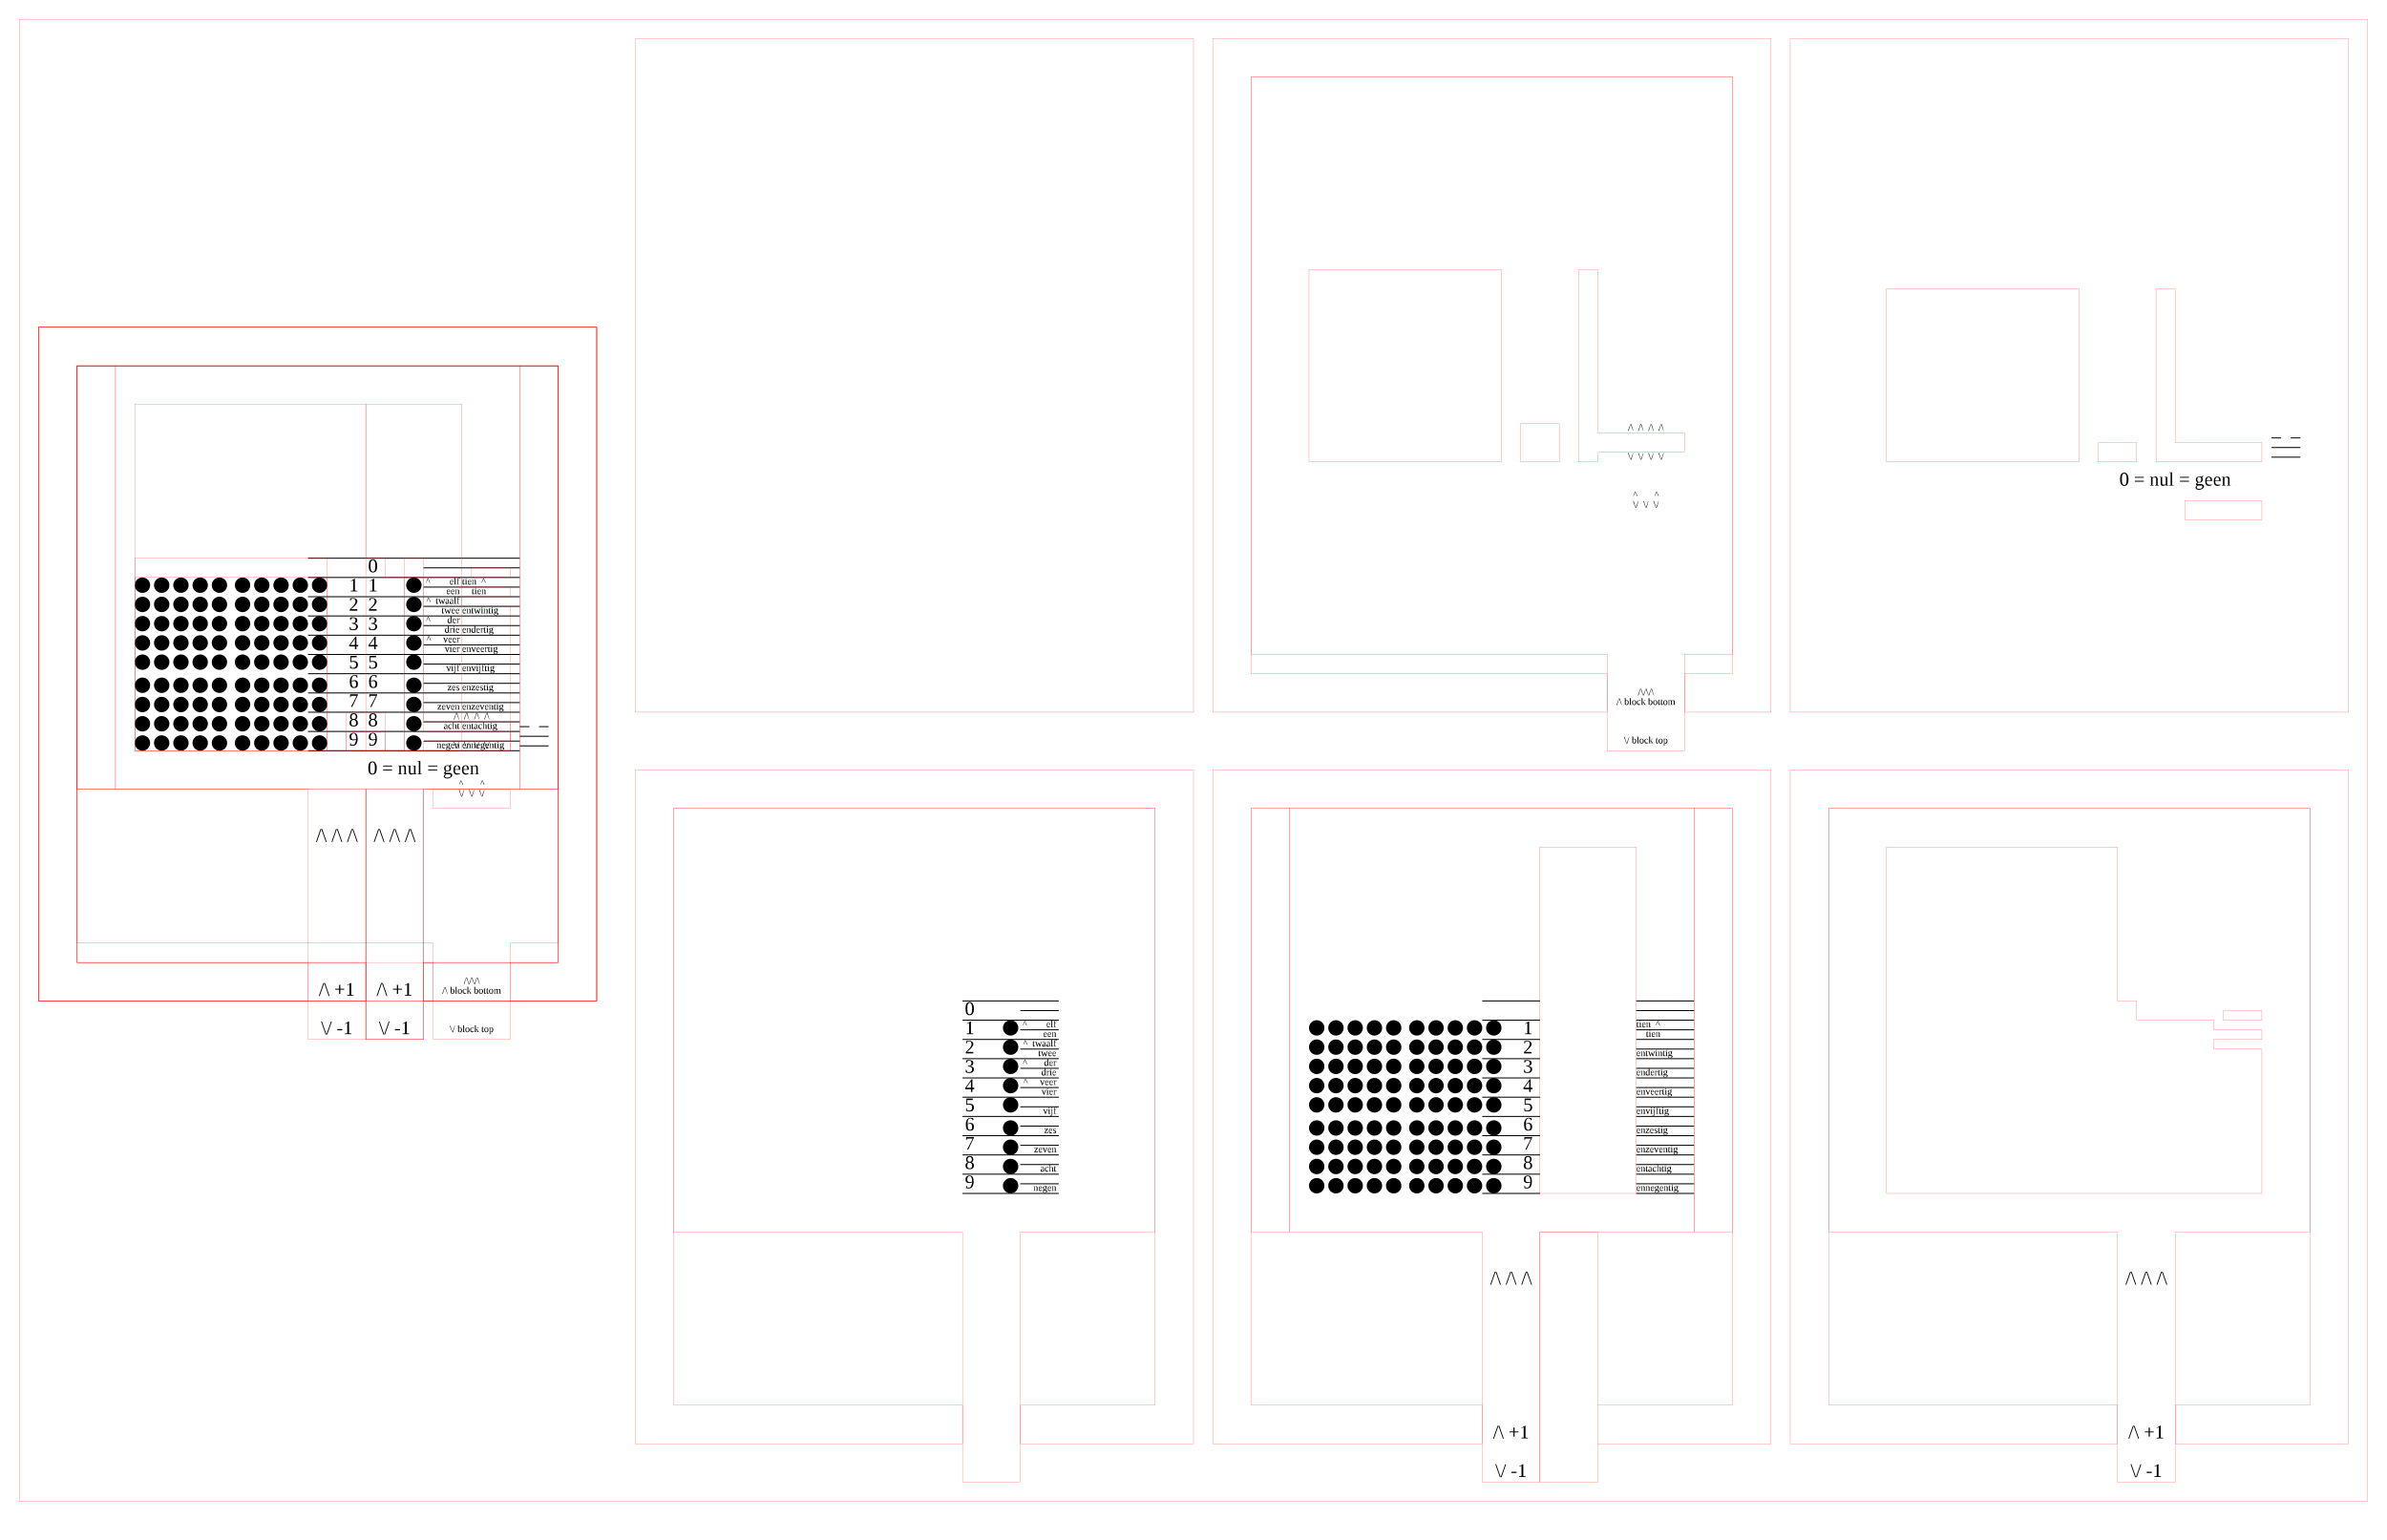
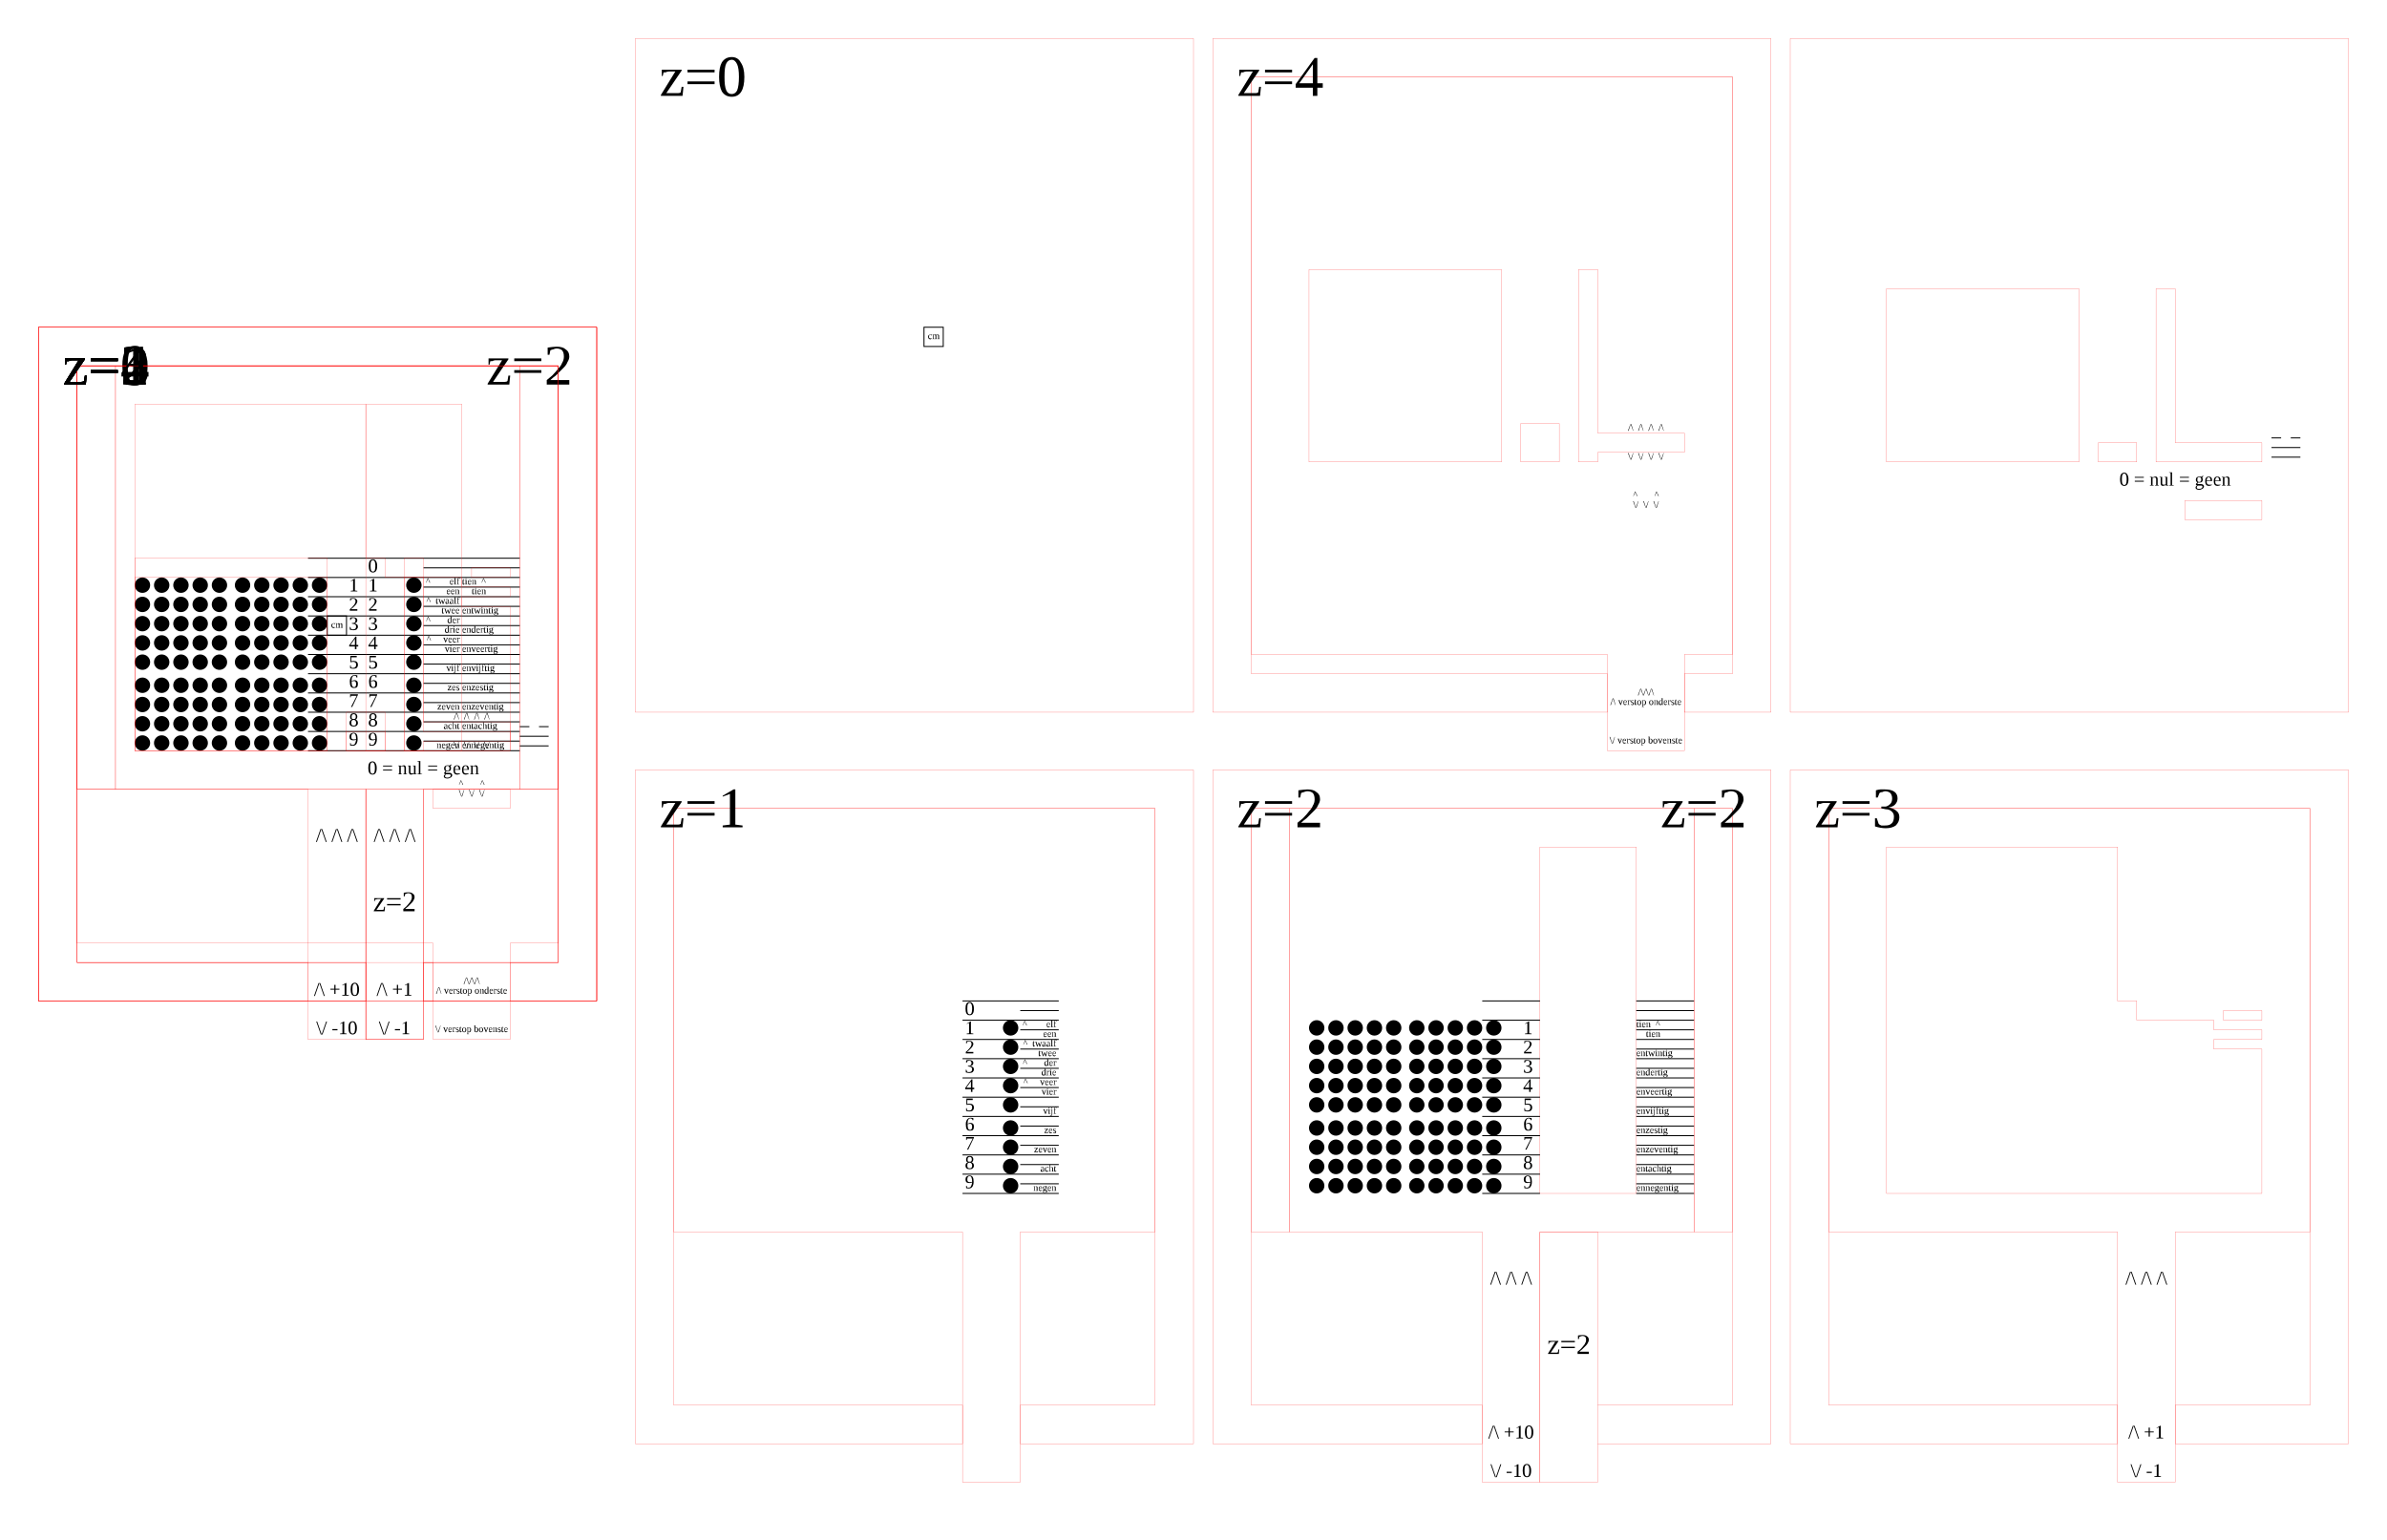
- <svg xmlns="http://www.w3.org/2000/svg" viewBox="-33 -2 124 80" width="62cm" height="40cm" preserveAspectRatio="xMidYMid meet">
+ <svg xmlns="http://www.w3.org/2000/svg" viewBox="-33 -2 124 80" width="124cm" height="80cm" preserveAspectRatio="xMidYMid meet">
  <style>
		rect,path{
			stroke:red;
   		    stroke-width: 0.01;
			fill-rule: nonzero;
			fill-opacity:0;
		}
- 		path.draw{
+ 		rect.draw,path.draw{
			stroke:black;
			stroke-width: 0.05;
		}
		text,tspan{
			dominant-baseline:middle;
		}
		.digit{
			font-size:1px;
			text-anchor:middle; 
		}
		.chars{
			font-size:0.5px;
		}
	</style>
  <defs>
    <text id="OneNine" class="digit">
      <tspan x="0" dy="1">1</tspan>
      <tspan x="0" dy="1">2</tspan>
      <tspan x="0" dy="1">3</tspan>
      <tspan x="0" dy="1">4</tspan>
      <tspan x="0" dy="1">5</tspan>
      <tspan x="0" dy="1">6</tspan>
      <tspan x="0" dy="1">7</tspan>
      <tspan x="0" dy="1">8</tspan>
      <tspan x="0" dy="1">9</tspan>
      <tspan x="0" dy="1" xml:space="preserve"> </tspan>
    </text>
    <g id="col_emoji" transform="translate(0,-1)">
      <g transform="translate(0,-0.1)">
        <circle r="0.4" cy="1" />
        <circle r="0.4" cy="2" />
        <circle r="0.4" cy="3" />
        <circle r="0.4" cy="4" />
        <circle r="0.4" cy="5" />
      </g>
      <g transform="translate(0,+0.1)">
        <circle r="0.4" cy="6" />
        <circle r="0.4" cy="7" />
        <circle r="0.4" cy="8" />
        <circle r="0.4" cy="9" />
      </g>
    </g>
    <g id="col5_emoji">
      <use x="0" href="#col_emoji" />
      <use x="1" href="#col_emoji" />
      <use x="2" href="#col_emoji" />
      <use x="3" href="#col_emoji" />
      <use x="4" href="#col_emoji" />
    </g>
-     <rect id="z0" width="29" height="35" fill="red" />
-     <g id="z1" transform="translate(0,11)">
-       <path fill="red" d="M17,22 v2 h-17 v-35 h29 v35 h-9 v-2 h7 v-31 h-25 v31 z" />
-       <g transform="translate(0,9)">
+     <g id="z0">
+       <rect width="29" height="35" fill="red" />
+       <g transform="translate(15,15)">
+         <rect class="draw" width="1" height="1" />
+         <text class="chars" x="0.2" y="0.5">cm</text>
+       </g>
+       <g transform="translate(3.5,2.3)scale(3)">
+         <text class="digit">z=0</text>
+       </g>
+     </g>
+     <g id="z1">
+       <path fill="red" d="M0,0 h29 v35 h-9 v-2 h7 v-31 h-25 v31 h15 v2 h-17 z" />
+       <g transform="translate(2,2)translate(0,9)">
        <g id="shift_ones_bottom" transform="translate(0,-9)">
-           <path fill="orange" d="M2,0 v-9 h25 v9 v13 h-7 v13 h-3 v-13 h-15 z" />
-           <g transform="translate(17,1)">
+           <path fill="orange" d="M0,0 h25 v22 h-7 v13 h-3 v-13 h-15 z" />
+           <g transform="translate(15,10)">
            <g transform="translate(0.5,0.5)">
              <use href="#OneNine" />
              <text class="digit">
                <tspan>0</tspan>
                <tspan x="0" dy="1" xml:space="preserve"> </tspan>
              </text>
              <use x="2" y="1" href="#col_emoji" />
            </g>
            <g transform="translate(5,-0.25)">
              <text class="chars" text-anchor="end">
                <tspan x="0" dy="1.5" xml:space="preserve">^        elf</tspan>
                <tspan x="0" dy="0.5">een</tspan>
                <tspan x="0" dy="0.5" xml:space="preserve">^  twaalf</tspan>
                <tspan x="0" dy="0.5">twee</tspan>
                <tspan x="0" dy="0.5" xml:space="preserve">^       der</tspan>
                <tspan x="0" dy="0.5">drie</tspan>
                <tspan x="0" dy="0.5" xml:space="preserve">^     veer</tspan>
                <tspan x="0" dy="0.5">vier</tspan>
                <tspan x="0" dy="1">vijf</tspan>
                <tspan x="0" dy="1">zes</tspan>
                <tspan x="0" dy="1">zeven</tspan>
                <tspan x="0" dy="1">acht</tspan>
                <tspan x="0" dy="1">negen</tspan>
                <tspan x="0" dy="0.5" xml:space="preserve"> </tspan>
              </text>
              <path class="draw" d="M-5,0.25 h5 m-5,1 h5 m-5,1 h5 m-5,1 h5 m-5,1 h5 m-5,1 h5 m-5,1 h5 m-5,1 h5 m-5,1 h5 m-5,1 h5 m-5,1 h5 m-5,1" />
              <path class="draw" d="M-2,0.75 h2 m-2,1 h2 m-2,1 h2 m-2,1 h2 m-2,1 h2 m-2,1 h2 m-2,1 h2 m-2,1 h2 m-2,1 h2 m-2,1 h2 m-2,1" />
            </g>
          </g>
        </g>
      </g>
-     </g>
-     <g id="z2" transform="translate(0,11)">
-       <path fill="red" d="M14,22 v2 h-14 v-35 h29 v35 h-9 v-2 h7 v-31 h-25 v31 z     M17,13 v13 h3 v-13 z" />
-       <g transform="translate(0,9)">
-         <g id="shift_tens" transform="translate(0,-9)">
-           <rect fill="orange" x="2" y="-9" width="2" height="22" />
-           <rect fill="lightgreen" x="25" y="-9" width="2" height="22" />
-           <path fill="yellow" d="M4,0 v-9 h21 v9 v13 h-8 v13 h-3 v-13 h-10 z      M17,-7 v18 h5 v-18 z" />
-           <g transform="translate(16,1)">
-             <g transform="translate(0.5,0.5)">
-               <g transform="translate(-11,1)">
-                 <use x="-0.1" href="#col5_emoji" />
-                 <g transform="translate(5,0)">
-                   <use x="+0.1" href="#col5_emoji" />
+       <g transform="translate(3.5,2.3)scale(3)">
+         <text class="digit">z=1</text>
+       </g>
+     </g>
+     <g id="z2">
+       <path fill="red" d="M 14,33 v2 h-14 v-35 h29 v35 h-9 v-2 h7 v-31 h-25 v31 z                         M17,24 v13 h3 v-13 z" />
+       <g transform="translate(2,2)">
+         <rect fill="orange" width="2" height="22" />
+         <rect fill="lightgreen" x="23" width="2" height="22" />
+         <g transform="translate(0,9)">
+           <g id="shift_tens" transform="translate(0,-9)">
+             <path fill="yellow" d="M  2,9 v-9 h21 v9 v13 h-8 v13 h-3 v-13 h-10 z             M15,2 v18 h5 v-18 z" />
+             <g transform="translate(14,10)">
+               <g transform="translate(0.5,0.5)">
+                 <g transform="translate(-11,1)">
+                   <use x="-0.1" href="#col5_emoji" />
+                   <g transform="translate(5,0)">
+                     <use x="+0.1" href="#col5_emoji" />
+                   </g>
                </g>
-               </g>
-               <use href="#OneNine" />
-             </g>
-             <g transform="translate(6,-0.25)">
-               <text class="chars" text-anchor="start">
-                 <tspan x="0" dy="1.5" xml:space="preserve">tien  ^</tspan>
-                 <tspan x="0" dy="0.5" xml:space="preserve">    tien</tspan>
-                 <tspan x="0" dy="1">entwintig</tspan>
-                 <tspan x="0" dy="1">endertig</tspan>
-                 <tspan x="0" dy="1">enveertig</tspan>
-                 <tspan x="0" dy="1">envijftig</tspan>
-                 <tspan x="0" dy="1">enzestig</tspan>
-                 <tspan x="0" dy="1">enzeventig</tspan>
-                 <tspan x="0" dy="1">entachtig</tspan>
-                 <tspan x="0" dy="1">ennegentig</tspan>
-               </text>
-               <path class="draw" d="M-8,0.25 h3 m5,0 h3 m-11,1 h3 m5,0 h3 m-11,1 h3 m5,0 h3 m-11,1 h3 m5,0 h3 m-11,1 h3 m5,0 h3 m-11,1 h3 m5,0 h3 m-11,1 h3 m5,0 h3 m-11,1 h3 m5,0 h3 m-11,1 h3 m5,0 h3 m-11,1 h3 m5,0 h3 m-11,1 h3 m5,0 h3 m-11,1" />
-               <path class="draw" d="M0,0.75 h3 m-3,1 h3 m-3,1 h3 m-3,1 h3 m-3,1 h3 m-3,1 h3 m-3,1 h3 m-3,1 h3 m-3,1 h3 m-3,1 h3 m-3,1" />
-             </g>
-           </g>
-           <g class="digit" transform="translate(15.5,25.5)">
+                 <use href="#OneNine" />
+               </g>
+               <g transform="translate(6,-0.25)">
+                 <text class="chars" text-anchor="start">
+                   <tspan x="0" dy="1.5" xml:space="preserve">tien  ^</tspan>
+                   <tspan x="0" dy="0.5" xml:space="preserve">    tien</tspan>
+                   <tspan x="0" dy="1">entwintig</tspan>
+                   <tspan x="0" dy="1">endertig</tspan>
+                   <tspan x="0" dy="1">enveertig</tspan>
+                   <tspan x="0" dy="1">envijftig</tspan>
+                   <tspan x="0" dy="1">enzestig</tspan>
+                   <tspan x="0" dy="1">enzeventig</tspan>
+                   <tspan x="0" dy="1">entachtig</tspan>
+                   <tspan x="0" dy="1">ennegentig</tspan>
+                 </text>
+                 <path class="draw" d="M-8,0.25 h3 m5,0 h3 m-11,1 h3 m5,0 h3 m-11,1 h3 m5,0 h3 m-11,1 h3 m5,0 h3 m-11,1 h3 m5,0 h3 m-11,1 h3 m5,0 h3 m-11,1 h3 m5,0 h3 m-11,1 h3 m5,0 h3 m-11,1 h3 m5,0 h3 m-11,1 h3 m5,0 h3 m-11,1 h3 m5,0 h3 m-11,1" />
+                 <path class="draw" d="M0,0.75 h3 m-3,1 h3 m-3,1 h3 m-3,1 h3 m-3,1 h3 m-3,1 h3 m-3,1 h3 m-3,1 h3 m-3,1 h3 m-3,1 h3 m-3,1" />
+               </g>
+             </g>
+             <g class="digit" transform="translate(13.5,34.5)">
+               <text y="-10">/\ /\ /\</text>
+               <text y="-2">/\ +10</text>
+               <text>\/ -10</text>
+             </g>
+           </g>
+         </g>
+       </g>
+       <g transform="translate(3.5,2.3)scale(3)">
+         <text class="digit">z=2</text>
+       </g>
+       <g transform="translate(25.5,2.3)scale(3)">
+         <text class="digit">z=2</text>
+       </g>
+       <g transform="translate(18.5,30)scale(1.5)">
+         <text class="digit">z=2</text>
+       </g>
+     </g>
+     <g id="z3">
+       <path fill="red" d="M0,0 h29 v35 h-9 v-2 h7 v-31 h-25 v31 h15 v2 h-17 z" />
+       <g id="shift_ones_top" transform="translate(0,-9)">
+         <g transform="translate(2,2)">
+           <path fill="lightgreen" d="M0,9 v22 h15 v13 h3 v-13 h7 v-22 z      M3,29 v-18 h12 v8 h1 v1 h4 v0.5 h2.5 v0.5 h-2.5 v0.5 h2.5 v7.5 z      M20.5,20 v-0.5 h2 v0.5 z" />
+           <g class="digit" transform="translate(16.5,43.5)">
            <text y="-10">/\ /\ /\</text>
            <text y="-2">/\ +1</text>
            <text>\/ -1</text>
          </g>
        </g>
      </g>
-     </g>
-     <g id="z3" transform="translate(0,11)">
-       <path fill="red" d="M17,22 v2 h-17 v-35 h29 v35 h-9 v-2 h7 v-31 h-25 v31 z" />
-       <g transform="translate(0,9)">
-         <g id="shift_ones_top" transform="translate(0,-9)">
-           <path fill="lightgreen" d="M2,-9 v22 h15 v13 h3 v-13 h7 v-22 z      M5,11 v-18 h12 v8 h1 v1 h4 v0.5 h2.5 v0.5 h-2.5 v0.5 h2.5 v7.5 z      M22.5,2 v-0.5 h2 v0.5 z" />
-           <g class="digit" transform="translate(18.5,25.5)">
-             <text y="-10">/\ /\ /\</text>
-             <text y="-2">/\ +1</text>
-             <text>\/ -1</text>
-           </g>
-         </g>
+       <g transform="translate(3.5,2.3)scale(3)">
+         <text class="digit">z=3</text>
      </g>
    </g>
    <g id="z4">
      <path fill="red" d="M0,0 h29 v35 h-4.5 v-2 h2.5 v-31 h-25 v31 h18.5 v2 h-20.5 z" />
      <g transform="translate(2,2)">
        <g transform="translate(0,0.5)">
          <g id="shift_mask" transform="translate(0,-0.5)">
            <path fill="lightblue" d="M0,0 h25 v30 h-2.5 v5 h-4 v-5 h-18.5 z       M3,10 v10 h10 v-10 z       M14,18 v2 h2 v-2 z       M17,10 v10 h1 v-0.5 h4.5 v-1 h-4.5 v-8.5 z" />
            <g text-anchor="middle" transform="translate(20.5,19)" class="chars">
-               <text y="-0.75" xml:space="preserve"> /\  /\  /\  /\ </text>
-               <text y="0.75" xml:space="preserve"> \/  \/  \/  \/ </text>
+               <text y="-0.75" xml:space="preserve">/\  /\  /\  /\</text>
+               <text y="0.75" xml:space="preserve">\/  \/  \/  \/</text>
              <g transform="translate(0,2.75)">
                <text y="0" xml:space="preserve">^       ^</text>
-                 <text y="0.5" xml:space="preserve"> \/  \/  \/ </text>
+                 <text y="0.5" xml:space="preserve">\/  \/  \/</text>
              </g>
              <g transform="translate(0,15.5)">
                <text y="-2.5">/\/\/\</text>
-                 <text y="-2">/\ block bottom</text>
-                 <text>\/ block top</text>
-               </g>
-             </g>
-           </g>
-         </g>
+                 <text y="-2">/\ verstop onderste</text>
+                 <text>\/ verstop bovenste</text>
+               </g>
+             </g>
+           </g>
+         </g>
+       </g>
+       <g transform="translate(3.5,2.3)scale(3)">
+         <text class="digit">z=4</text>
      </g>
    </g>
    <g id="z5">
-       <path fill="red" d="M0,0 h29 v35 h-29 z    M5,13 v9 h10 v-9 z    M16,21 v1 h2 v-1 z    M19,13 v9 h5.5 v-1 h-4.5 v-8 z    M20.5,24 v1 h4 v-1 z" />
+       <path fill="red" d="M0,0 h29 v35 h-29 z    M5,13 v9 h10 v-9 z      M16,21 v1 h2 v-1 z    M19,13 v9 h5.5 v-1 h-4.5 v-8 z    M20.5,24 v1 h4 v-1 z" />
      <text class="digit" x="20" y="23">0 = nul = geen</text>
      <path class="draw" d="M25,20.75 h0.5 m0.5,0 h0.5 m-1.5,0.5 h1.5 m-1.5,0.5 h1.5" />
    </g>
  </defs>
  <use href="#z0" />
  <use href="#z4" x="30" />
  <use href="#z5" x="60" />
  <g transform="translate(0,38)">
    <use href="#z1" />
    <use href="#z2" x="30" />
    <use href="#z3" x="60" />
  </g>
  <g transform="translate(-31,0)">
-     <rect x="-1" y="-1" width="122" height="77" fill="lightgrey" />
    <g transform="translate(0,15)">
      <use href="#z0" />
      <use href="#z1" />
      <use href="#z2" />
      <use href="#z3" />
      <use href="#z4" />
      <use href="#z5" />
    </g>
  </g>
</svg>
